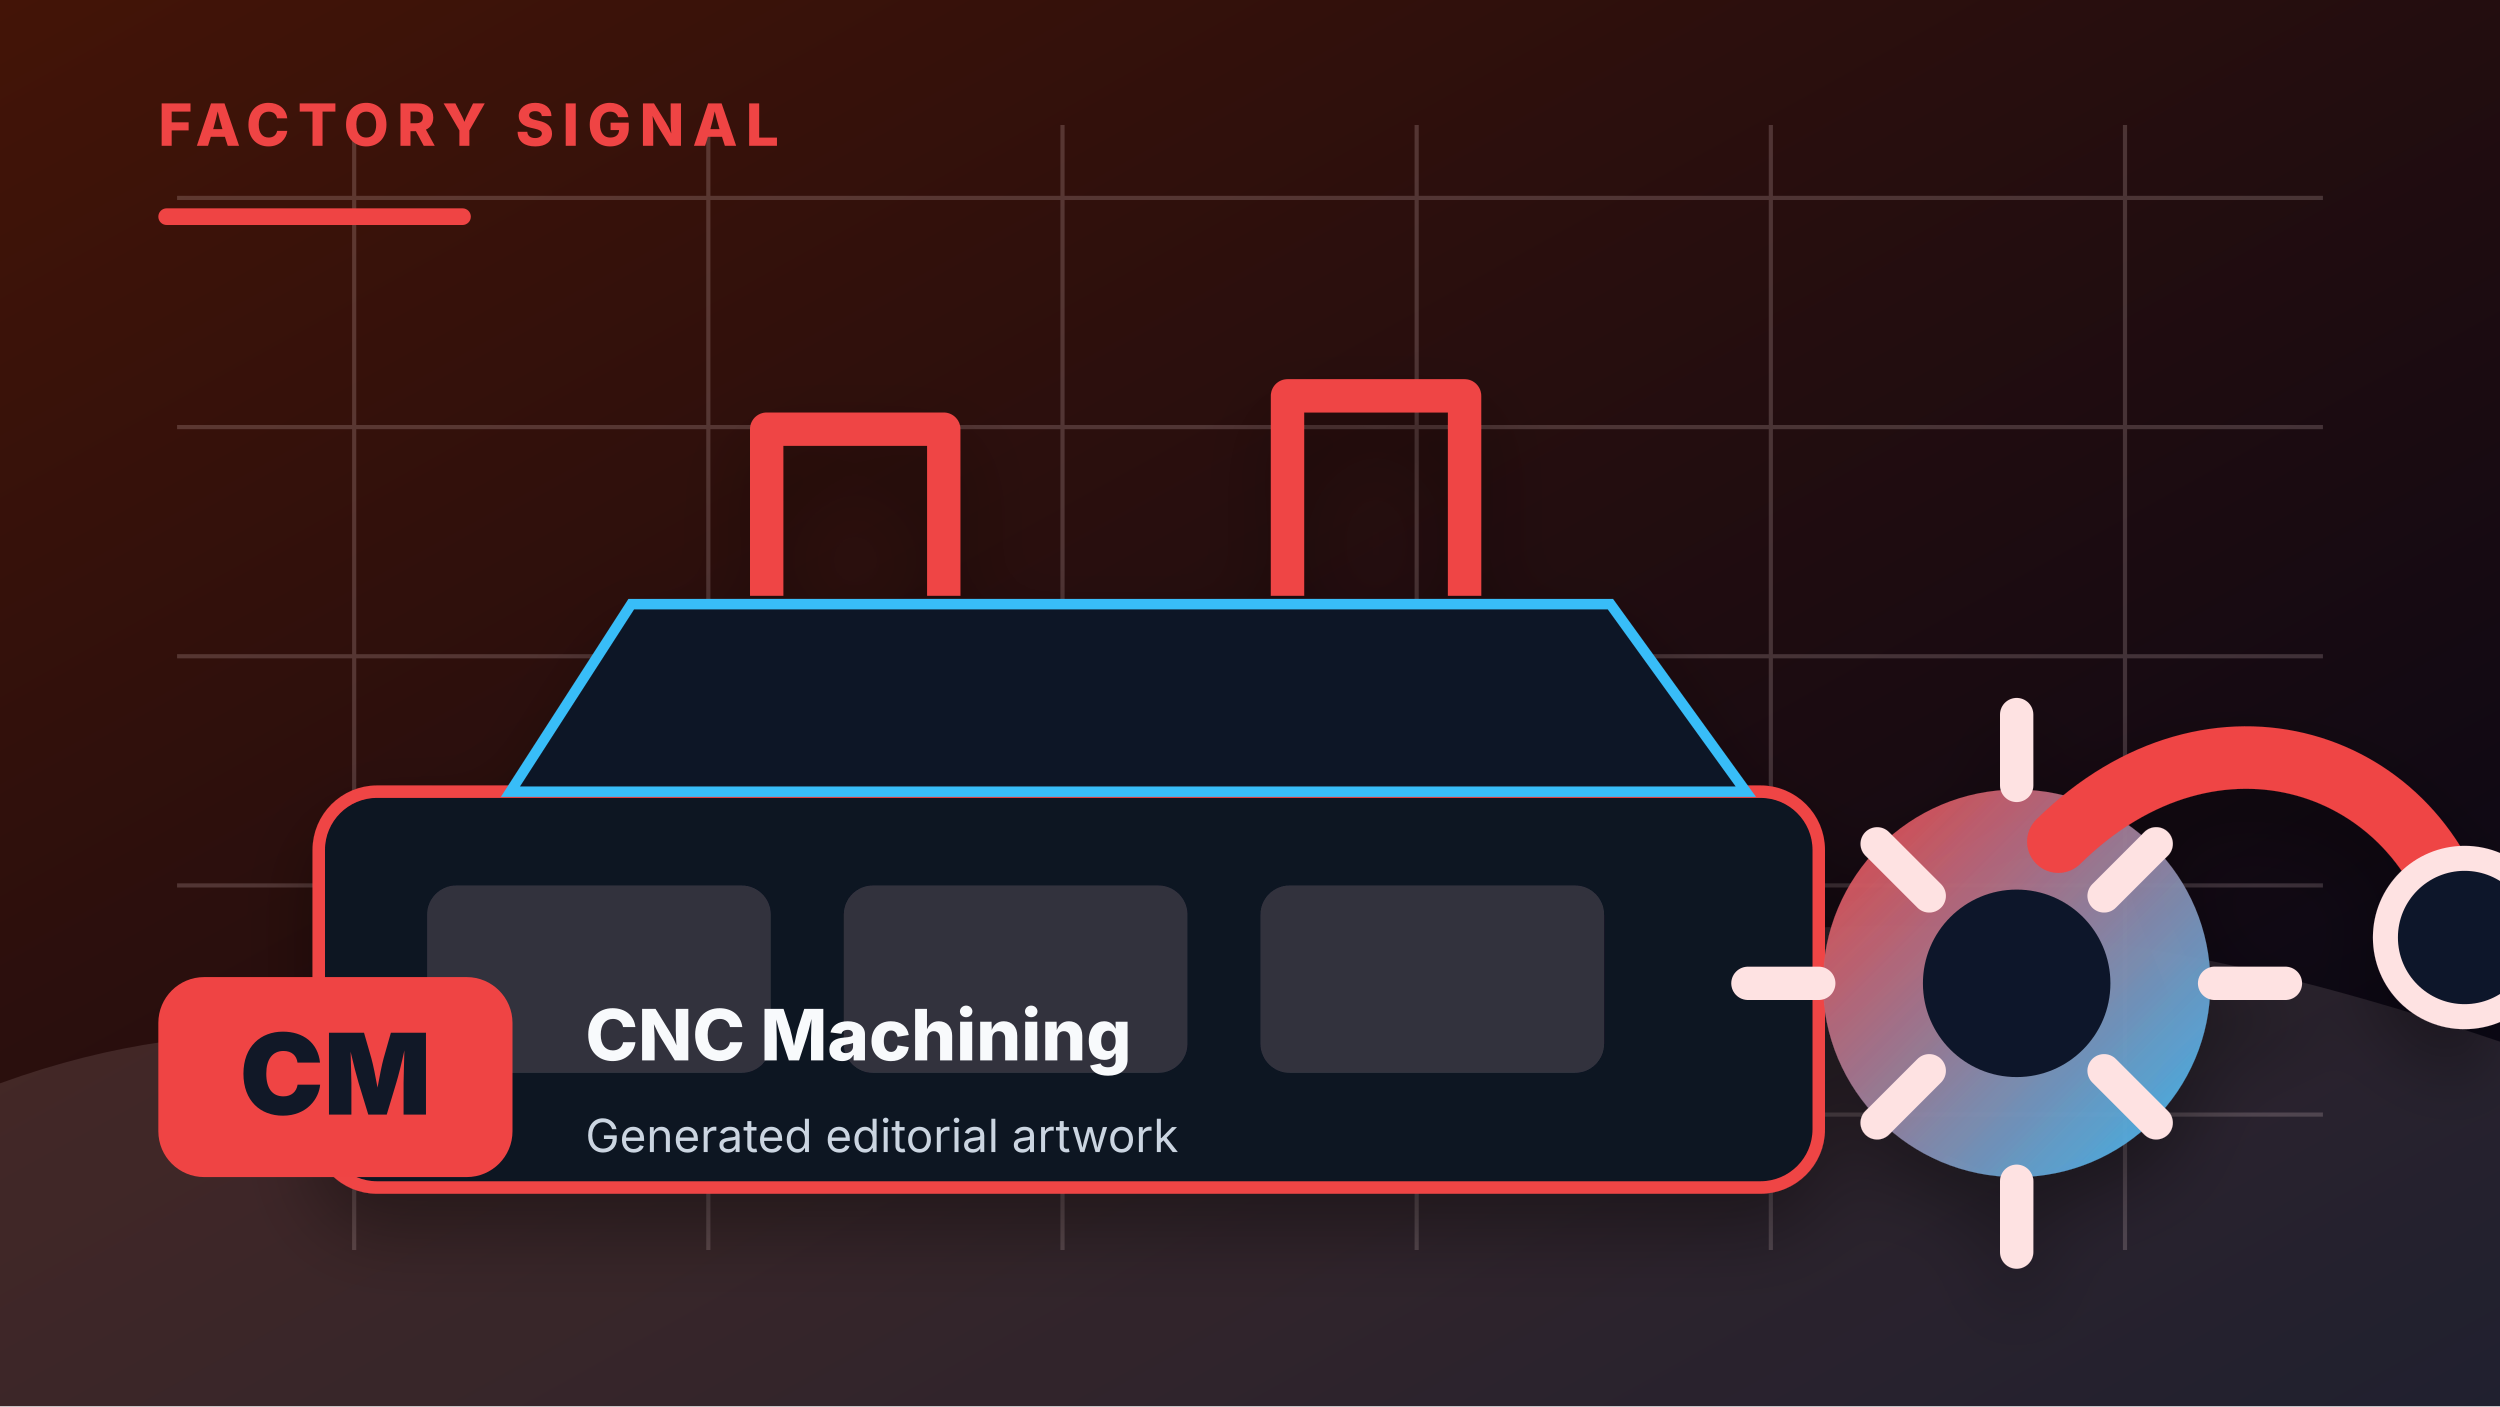
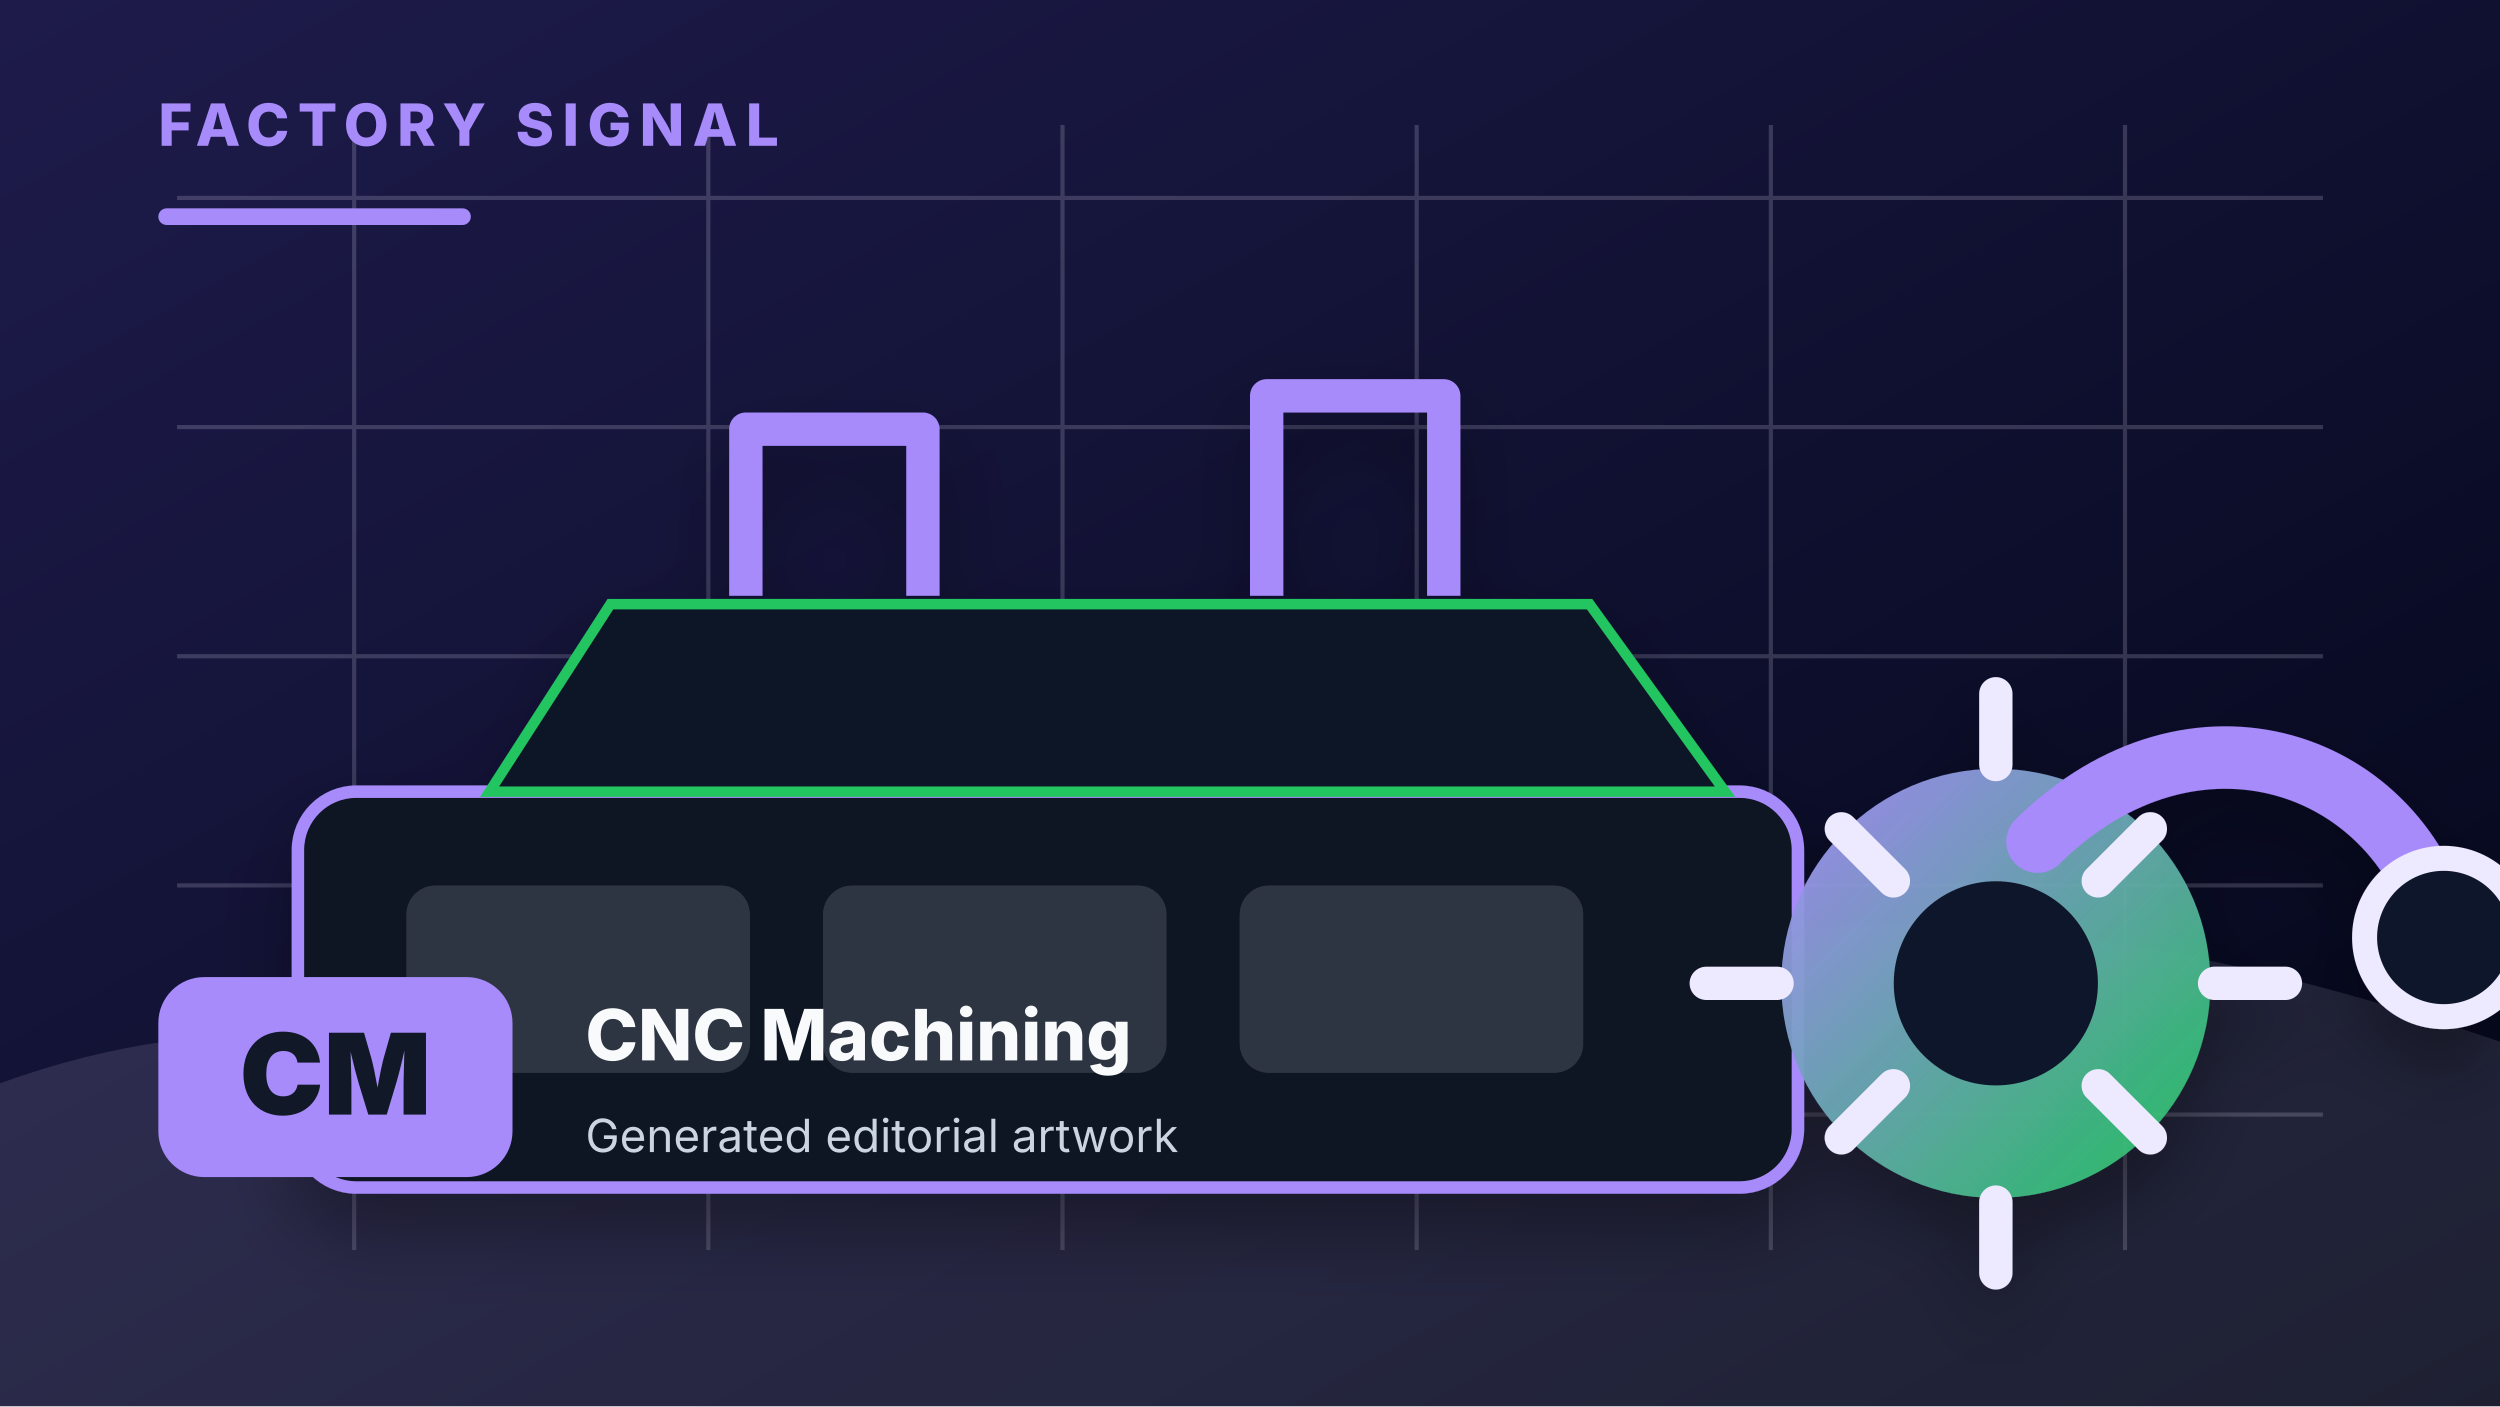
- <svg xmlns="http://www.w3.org/2000/svg" viewBox="0 0 1200 675" role="img" aria-labelledby="title desc">
-   <defs>
-     <linearGradient id="bg" x1="0" y1="0" x2="1" y2="1">
-       <stop offset="0" stop-color="#431407" />
-       <stop offset="1" stop-color="#020617" />
-     </linearGradient>
-     <linearGradient id="accent" x1="0" y1="0" x2="1" y2="1">
-       <stop offset="0" stop-color="#ef4444" />
-       <stop offset="1" stop-color="#38bdf8" />
-     </linearGradient>
-     <filter id="shadow" x="-20%" y="-20%" width="140%" height="140%">
-       <feDropShadow dx="0" dy="18" stdDeviation="18" flood-color="#000000" flood-opacity="0.35" />
-     </filter>
-   </defs>
-   <rect width="1200" height="675" fill="url(#bg)" />
-   <path d="M0 520 C220 440 340 595 560 520 S920 405 1200 500 V675 H0Z" fill="#fee2e2" opacity="0.12" />
-   <g opacity="0.18" stroke="#fee2e2" stroke-width="2">
-     <path d="M85 95H1115M85 205H1115M85 315H1115M85 425H1115M85 535H1115" />
-     <path d="M170 60V600M340 60V600M510 60V600M680 60V600M850 60V600M1020 60V600" />
-   </g>
-   <g transform="translate(153 120)" filter="url(#shadow)">
-     <rect x="0" y="260" width="720" height="190" rx="28" fill="#0b1220" stroke="#ef4444" stroke-width="6" />
-     <rect x="52" y="305" width="165" height="90" rx="14" fill="#fee2e2" opacity="0.16" />
-     <rect x="252" y="305" width="165" height="90" rx="14" fill="#fee2e2" opacity="0.16" />
-     <rect x="452" y="305" width="165" height="90" rx="14" fill="#fee2e2" opacity="0.16" />
-     <path d="M92 260 L150 170 H620 L685 260Z" fill="#111827" stroke="#38bdf8" stroke-width="5" />
-     <path d="M215 166 V86 H300 V166M465 166 V70 H550 V166" fill="none" stroke="#ef4444" stroke-width="16" stroke-linejoin="round" />
-     <circle cx="815" cy="352" r="93" fill="url(#accent)" opacity="0.95" />
-     <circle cx="815" cy="352" r="45" fill="#0f172a" />
-     <g stroke="#fee2e2" stroke-width="16" stroke-linecap="round">
-       <path d="M815 223v34M815 481v-34M686 352h34M944 352h-34" />
-       <path d="M748.04 285.04l25 25M881.96 285.04l-25 25M748.04 418.96l25-25M881.96 418.96l-25-25" />
+ <svg xmlns="http://www.w3.org/2000/svg" width="1600" height="900" viewBox="0 0 1600 900" role="img" aria-labelledby="title desc">
+   <g transform="scale(1.333333)">
+     <defs>
+       <linearGradient id="bg" x1="0" y1="0" x2="1" y2="1">
+         <stop offset="0" stop-color="#1e1b4b" />
+         <stop offset="1" stop-color="#020617" />
+       </linearGradient>
+       <linearGradient id="accent" x1="0" y1="0" x2="1" y2="1">
+         <stop offset="0" stop-color="#a78bfa" />
+         <stop offset="1" stop-color="#22c55e" />
+       </linearGradient>
+       <filter id="shadow" x="-20%" y="-20%" width="140%" height="140%">
+         <feDropShadow dx="0" dy="18" stdDeviation="18" flood-color="#000000" flood-opacity="0.35" />
+       </filter>
+     </defs>
+     <rect width="1200" height="675" fill="url(#bg)" />
+     <path d="M0 520 C220 440 340 595 560 520 S920 405 1200 500 V675 H0Z" fill="#ede9fe" opacity="0.12" />
+     <g opacity="0.18" stroke="#ede9fe" stroke-width="2">
+       <path d="M85 95H1115M85 205H1115M85 315H1115M85 425H1115M85 535H1115" />
+       <path d="M170 60V600M340 60V600M510 60V600M680 60V600M850 60V600M1020 60V600" />
    </g>
-     <path d="M835 284 C910 210 1010 245 1030 330" fill="none" stroke="#ef4444" stroke-width="30" stroke-linecap="round" />
-     <path d="M1030 330 l169 58" stroke="#38bdf8" stroke-width="34" stroke-linecap="round" />
-     <circle cx="1030" cy="330" r="38" fill="#0f172a" stroke="#fee2e2" stroke-width="12" />
-     <path d="M1199 388 l54 -35M1199 388 l46 45" stroke="#ef4444" stroke-width="18" stroke-linecap="round" />
-   </g>
-   <g transform="translate(76 70)">
-     <text x="0" y="0" fill="#ef4444" font-family="Inter, Arial, sans-serif" font-size="28" font-weight="800" letter-spacing="4">FACTORY SIGNAL</text>
-     <rect x="0" y="30" width="150" height="8" rx="4" fill="#ef4444" />
-   </g>
-   <g transform="translate(76 535)">
-     <rect x="0" y="-66" width="170" height="96" rx="22" fill="#ef4444" />
-     <text x="85" y="0" text-anchor="middle" fill="#111827" font-family="Inter, Arial, sans-serif" font-size="54" font-weight="900">CM</text>
-     <text x="205" y="-26" fill="#f8fafc" font-family="Inter, Arial, sans-serif" font-size="34" font-weight="800">CNC Machining</text>
-     <text x="205" y="18" fill="#cbd5e1" font-family="Inter, Arial, sans-serif" font-size="22">Generated editorial artwork</text>
+     <g transform="translate(143 120)" filter="url(#shadow)">
+       <rect x="0" y="260" width="720" height="190" rx="28" fill="#0b1220" stroke="#a78bfa" stroke-width="6" />
+       <rect x="52" y="305" width="165" height="90" rx="14" fill="#ede9fe" opacity="0.16" />
+       <rect x="252" y="305" width="165" height="90" rx="14" fill="#ede9fe" opacity="0.16" />
+       <rect x="452" y="305" width="165" height="90" rx="14" fill="#ede9fe" opacity="0.16" />
+       <path d="M92 260 L150 170 H620 L685 260Z" fill="#111827" stroke="#22c55e" stroke-width="5" />
+       <path d="M215 166 V86 H300 V166M465 166 V70 H550 V166" fill="none" stroke="#a78bfa" stroke-width="16" stroke-linejoin="round" />
+       <circle cx="815" cy="352" r="103" fill="url(#accent)" opacity="0.95" />
+       <circle cx="815" cy="352" r="49" fill="#0f172a" />
+       <g stroke="#ede9fe" stroke-width="16" stroke-linecap="round">
+         <path d="M815 213v34M815 491v-34M676 352h34M954 352h-34" />
+         <path d="M740.84 277.84l25 25M889.16 277.84l-25 25M740.84 426.16l25-25M889.16 426.16l-25-25" />
+       </g>
+       <path d="M835 284 C910 210 1010 245 1030 330" fill="none" stroke="#a78bfa" stroke-width="30" stroke-linecap="round" />
+       <path d="M1030 330 l251 58" stroke="#22c55e" stroke-width="34" stroke-linecap="round" />
+       <circle cx="1030" cy="330" r="38" fill="#0f172a" stroke="#ede9fe" stroke-width="12" />
+       <path d="M1281 388 l54 -35M1281 388 l46 45" stroke="#a78bfa" stroke-width="18" stroke-linecap="round" />
+     </g>
+     <g transform="translate(76 70)">
+       <text x="0" y="0" fill="#a78bfa" font-family="Inter, Arial, sans-serif" font-size="28" font-weight="800" letter-spacing="4">FACTORY SIGNAL</text>
+       <rect x="0" y="30" width="150" height="8" rx="4" fill="#a78bfa" />
+     </g>
+     <g transform="translate(76 535)">
+       <rect x="0" y="-66" width="170" height="96" rx="22" fill="#a78bfa" />
+       <text x="85" y="0" text-anchor="middle" fill="#111827" font-family="Inter, Arial, sans-serif" font-size="54" font-weight="900">CM</text>
+       <text x="205" y="-26" fill="#f8fafc" font-family="Inter, Arial, sans-serif" font-size="34" font-weight="800">CNC Machining</text>
+       <text x="205" y="18" fill="#cbd5e1" font-family="Inter, Arial, sans-serif" font-size="22">Generated editorial artwork</text>
+     </g>
  </g>
</svg>
